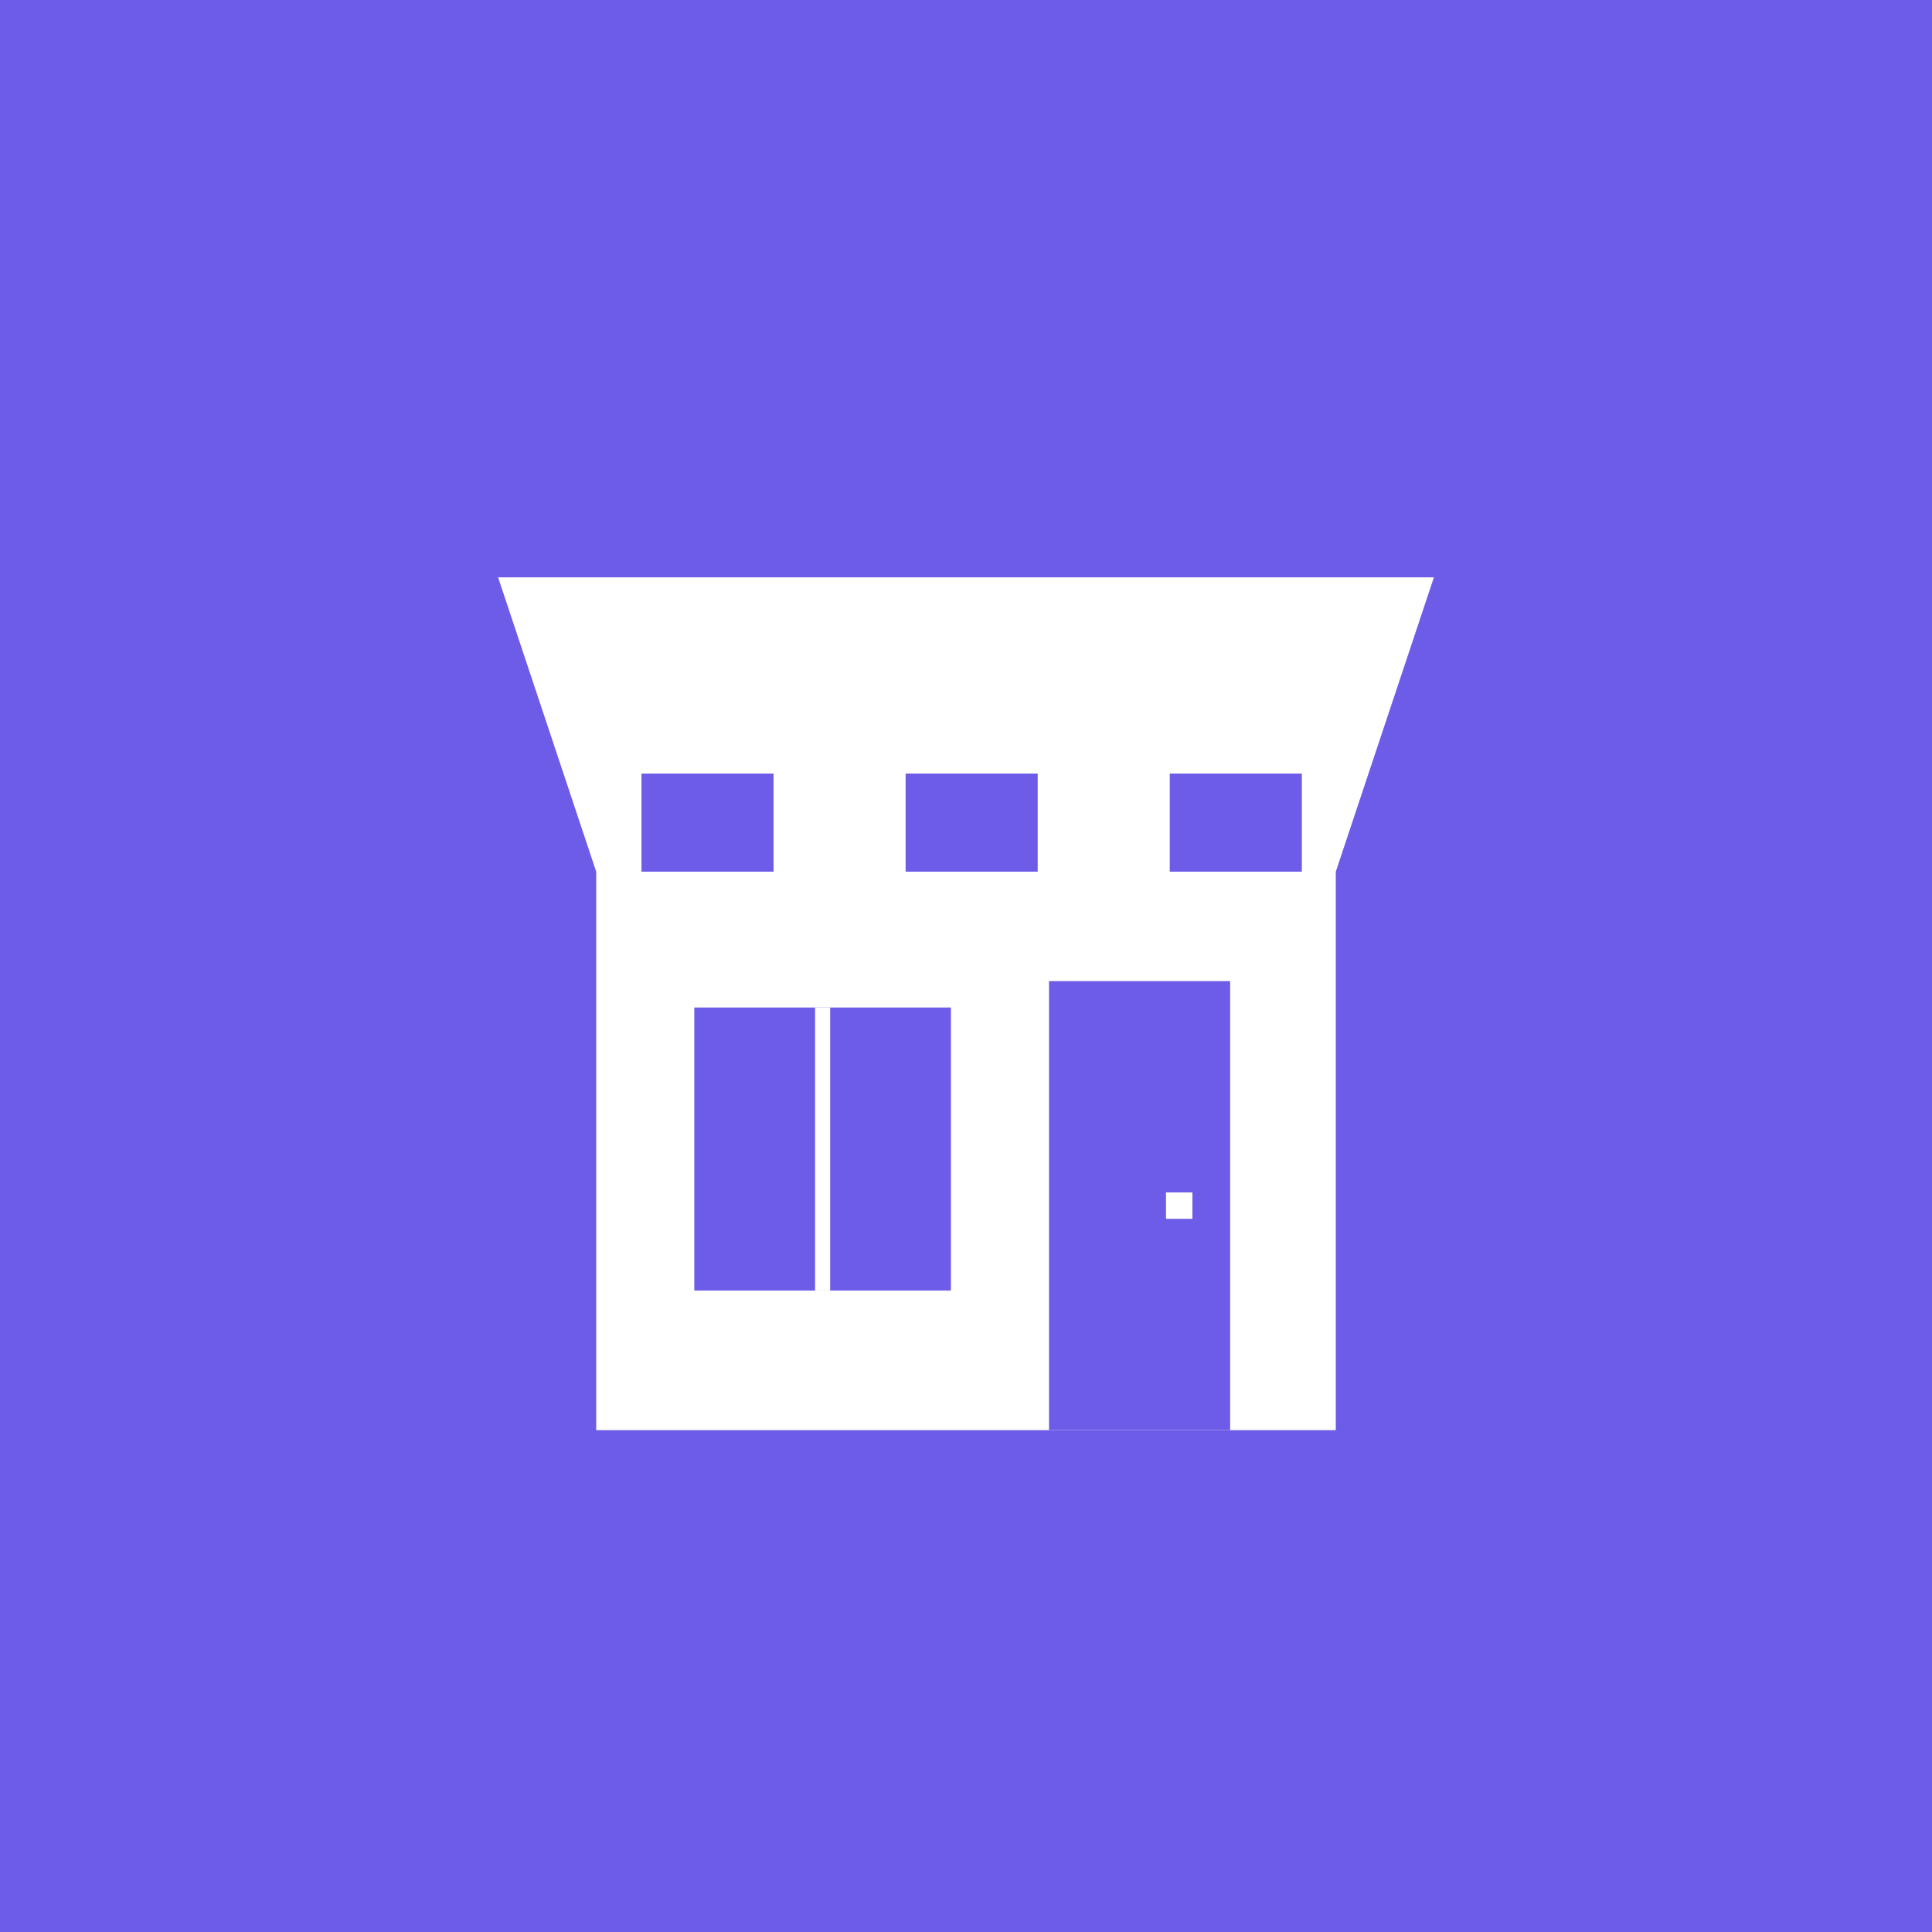
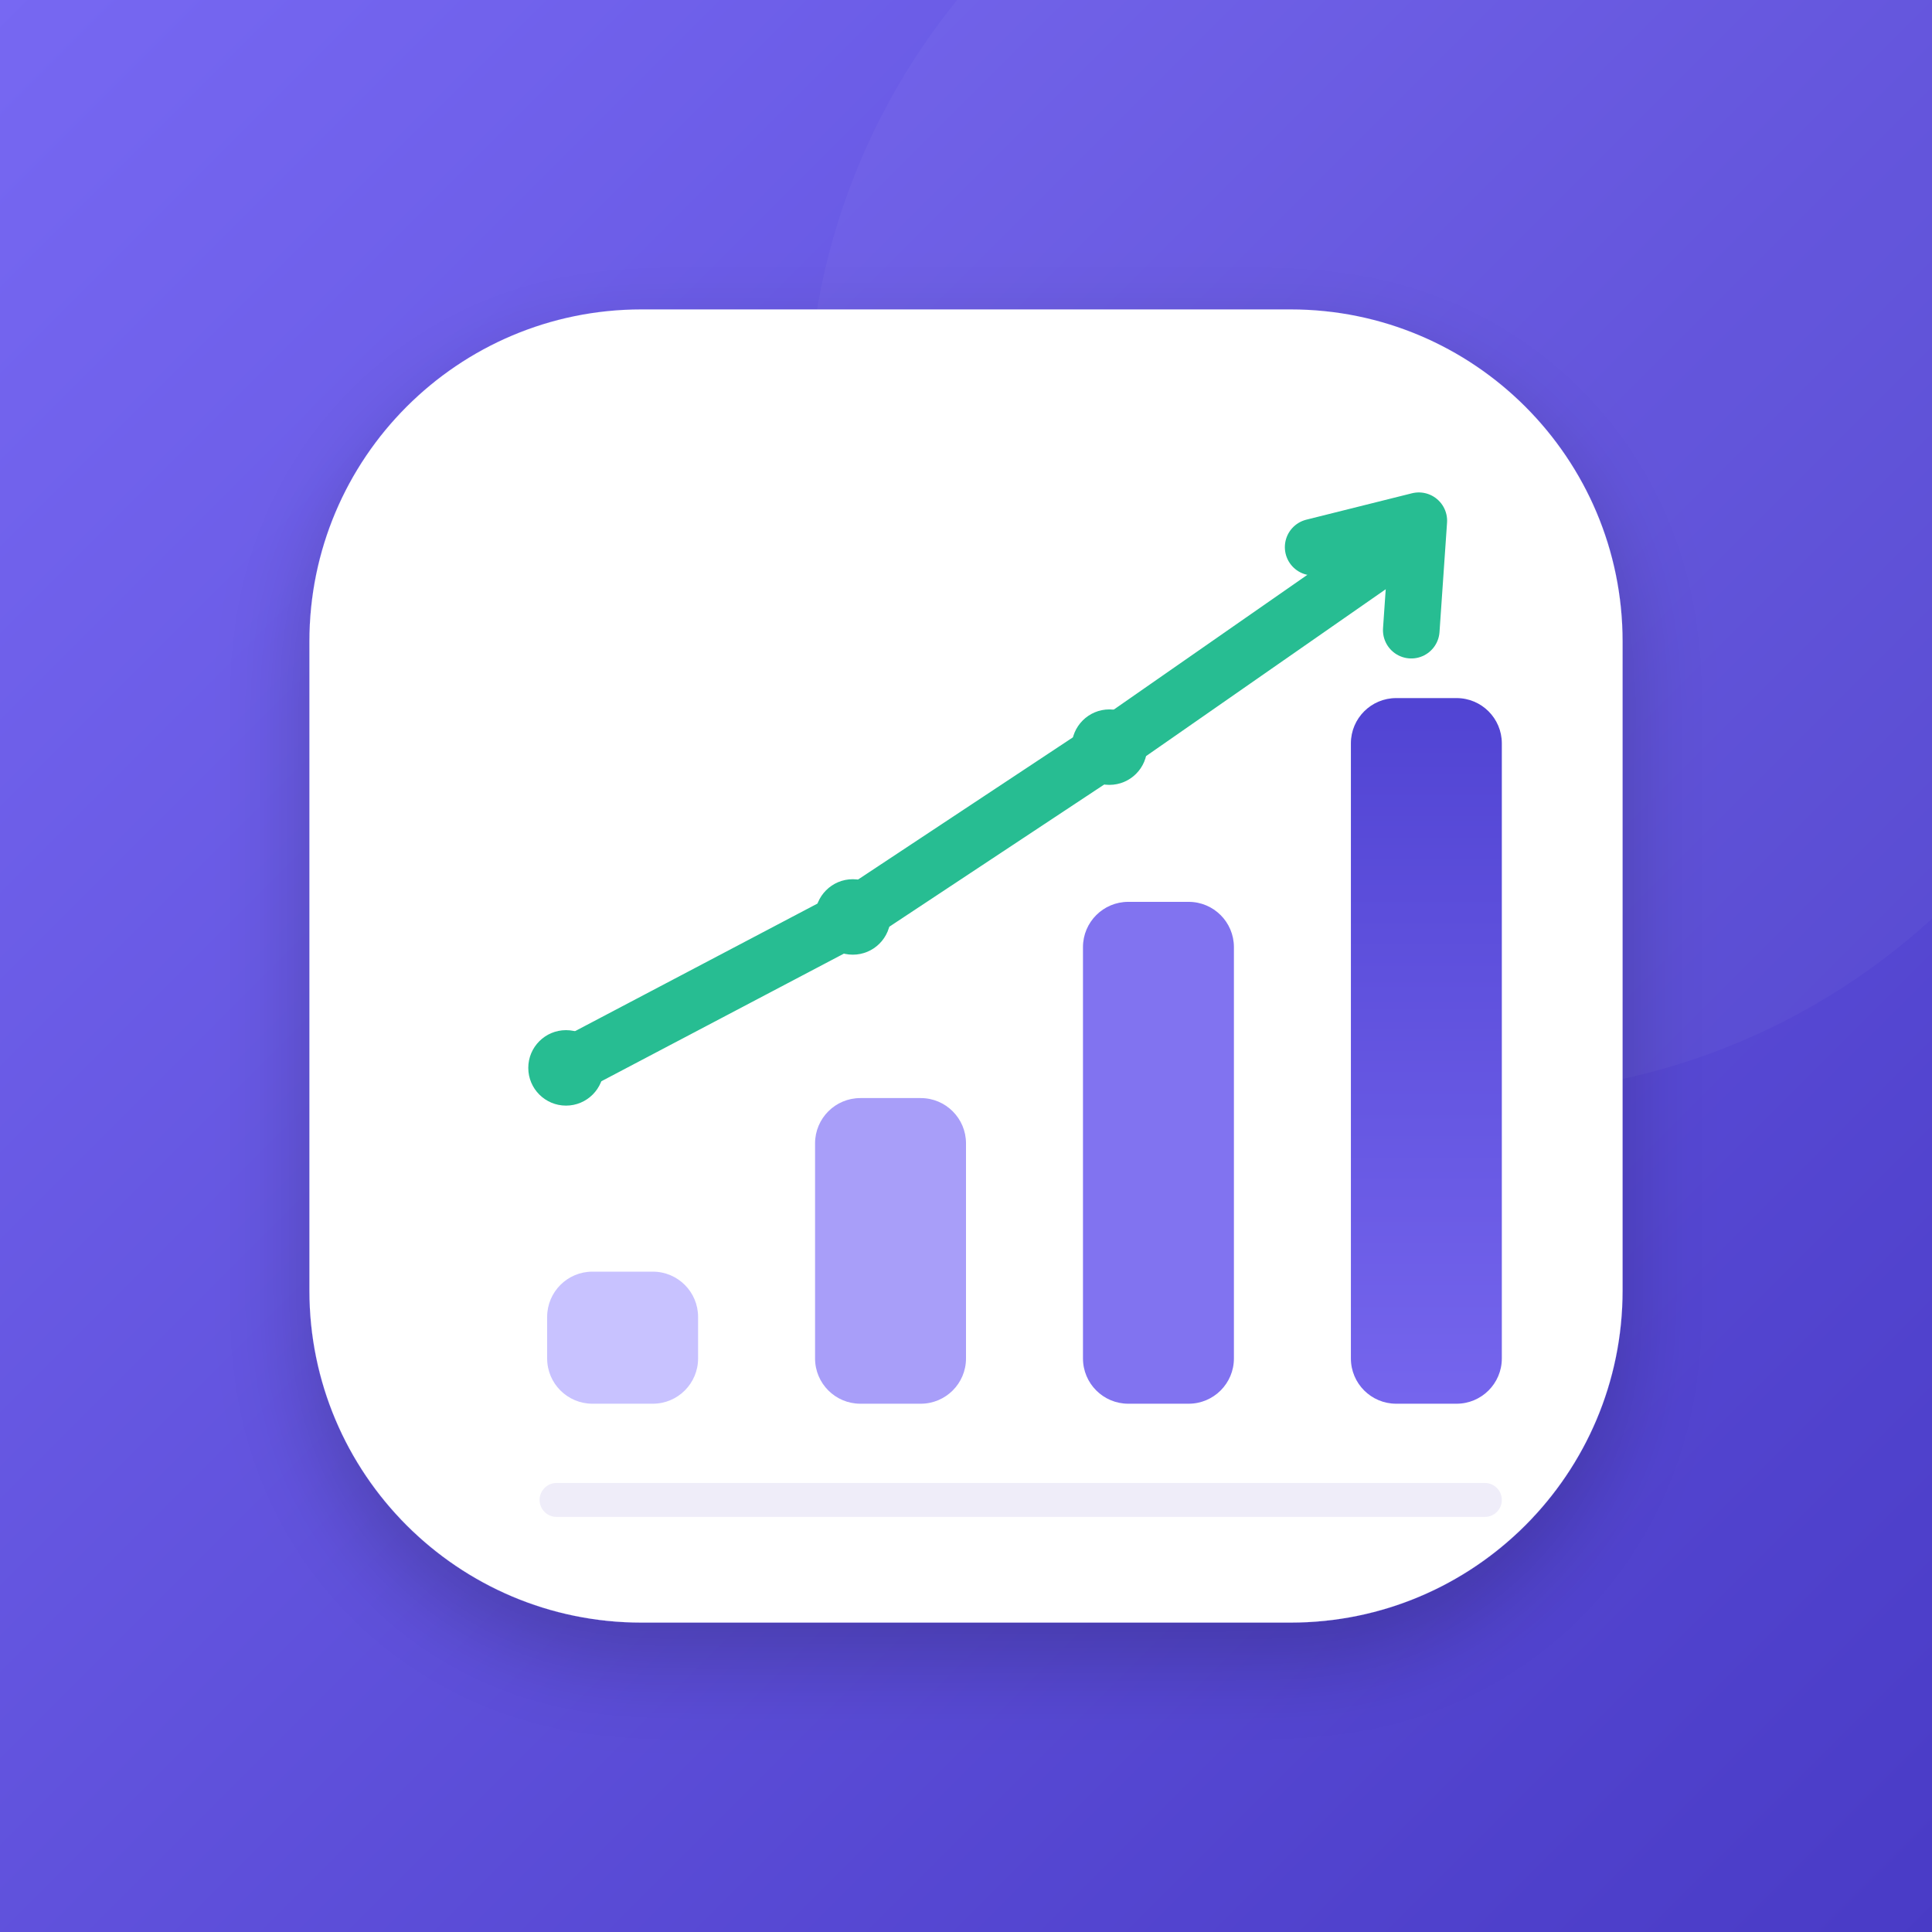
<svg xmlns="http://www.w3.org/2000/svg" viewBox="0 0 512 512">
-   <rect width="512" height="512" fill="#6d5ce8" />
-   <path fill="#fff" d="M132 153h248l-26 78H158zM158 222h196v157H158z" />
-   <path fill="#6d5ce8" d="M170 205h35v26h-35zm70 0h35v26h-35zm70 0h35v26h-35zM184 267h68v75h-68zm94-7h48v119h-48z" />
-   <path fill="#fff" d="M216 267h4v75h-4zm93 49h7v7h-7z" />
+   <defs>
+     <linearGradient id="bg" x1="0" y1="0" x2="1" y2="1">
+       <stop offset="0" stop-color="#7768f2" />
+       <stop offset="1" stop-color="#493bc6" />
+     </linearGradient>
+     <linearGradient id="bar" x1="0" y1="1" x2="0" y2="0">
+       <stop offset="0" stop-color="#7565ed" />
+       <stop offset="1" stop-color="#5144d3" />
+     </linearGradient>
+     <filter id="shadow" x="-20%" y="-20%" width="140%" height="150%">
+       <feGaussianBlur in="SourceAlpha" stdDeviation="12" />
+       <feOffset dy="10" />
+       <feComponentTransfer>
+         <feFuncA type="linear" slope=".2" />
+       </feComponentTransfer>
+       <feMerge>
+         <feMergeNode />
+         <feMergeNode in="SourceGraphic" />
+       </feMerge>
+     </filter>
+   </defs>
+   <rect width="512" height="512" fill="url(#bg)" />
+   <circle cx="392" cy="112" r="178" fill="#fff" opacity=".035" />
+   <rect x="82" y="82" width="348" height="348" rx="88" fill="#fff" filter="url(#shadow)" />
+   <rect x="145" y="337" width="40" height="35" rx="12" fill="#c8c2ff" />
+   <rect x="216" y="291" width="40" height="81" rx="12" fill="#a89ef9" />
+   <rect x="287" y="239" width="40" height="133" rx="12" fill="#8173f0" />
+   <rect x="358" y="185" width="40" height="187" rx="12" fill="url(#bar)" />
+   <path d="M150 283 226 243 294 198 373 143" fill="none" stroke="#27bd92" stroke-width="15" stroke-linecap="round" stroke-linejoin="round" />
+   <circle cx="150" cy="283" r="10" fill="#27bd92" />
+   <circle cx="226" cy="243" r="10" fill="#27bd92" />
+   <circle cx="294" cy="198" r="10" fill="#27bd92" />
+   <path d="m348 145 28-7-2 29" fill="none" stroke="#27bd92" stroke-width="15" stroke-linecap="round" stroke-linejoin="round" />
+   <rect x="143" y="393" width="255" height="9" rx="4.5" fill="#efedf9" />
</svg>
